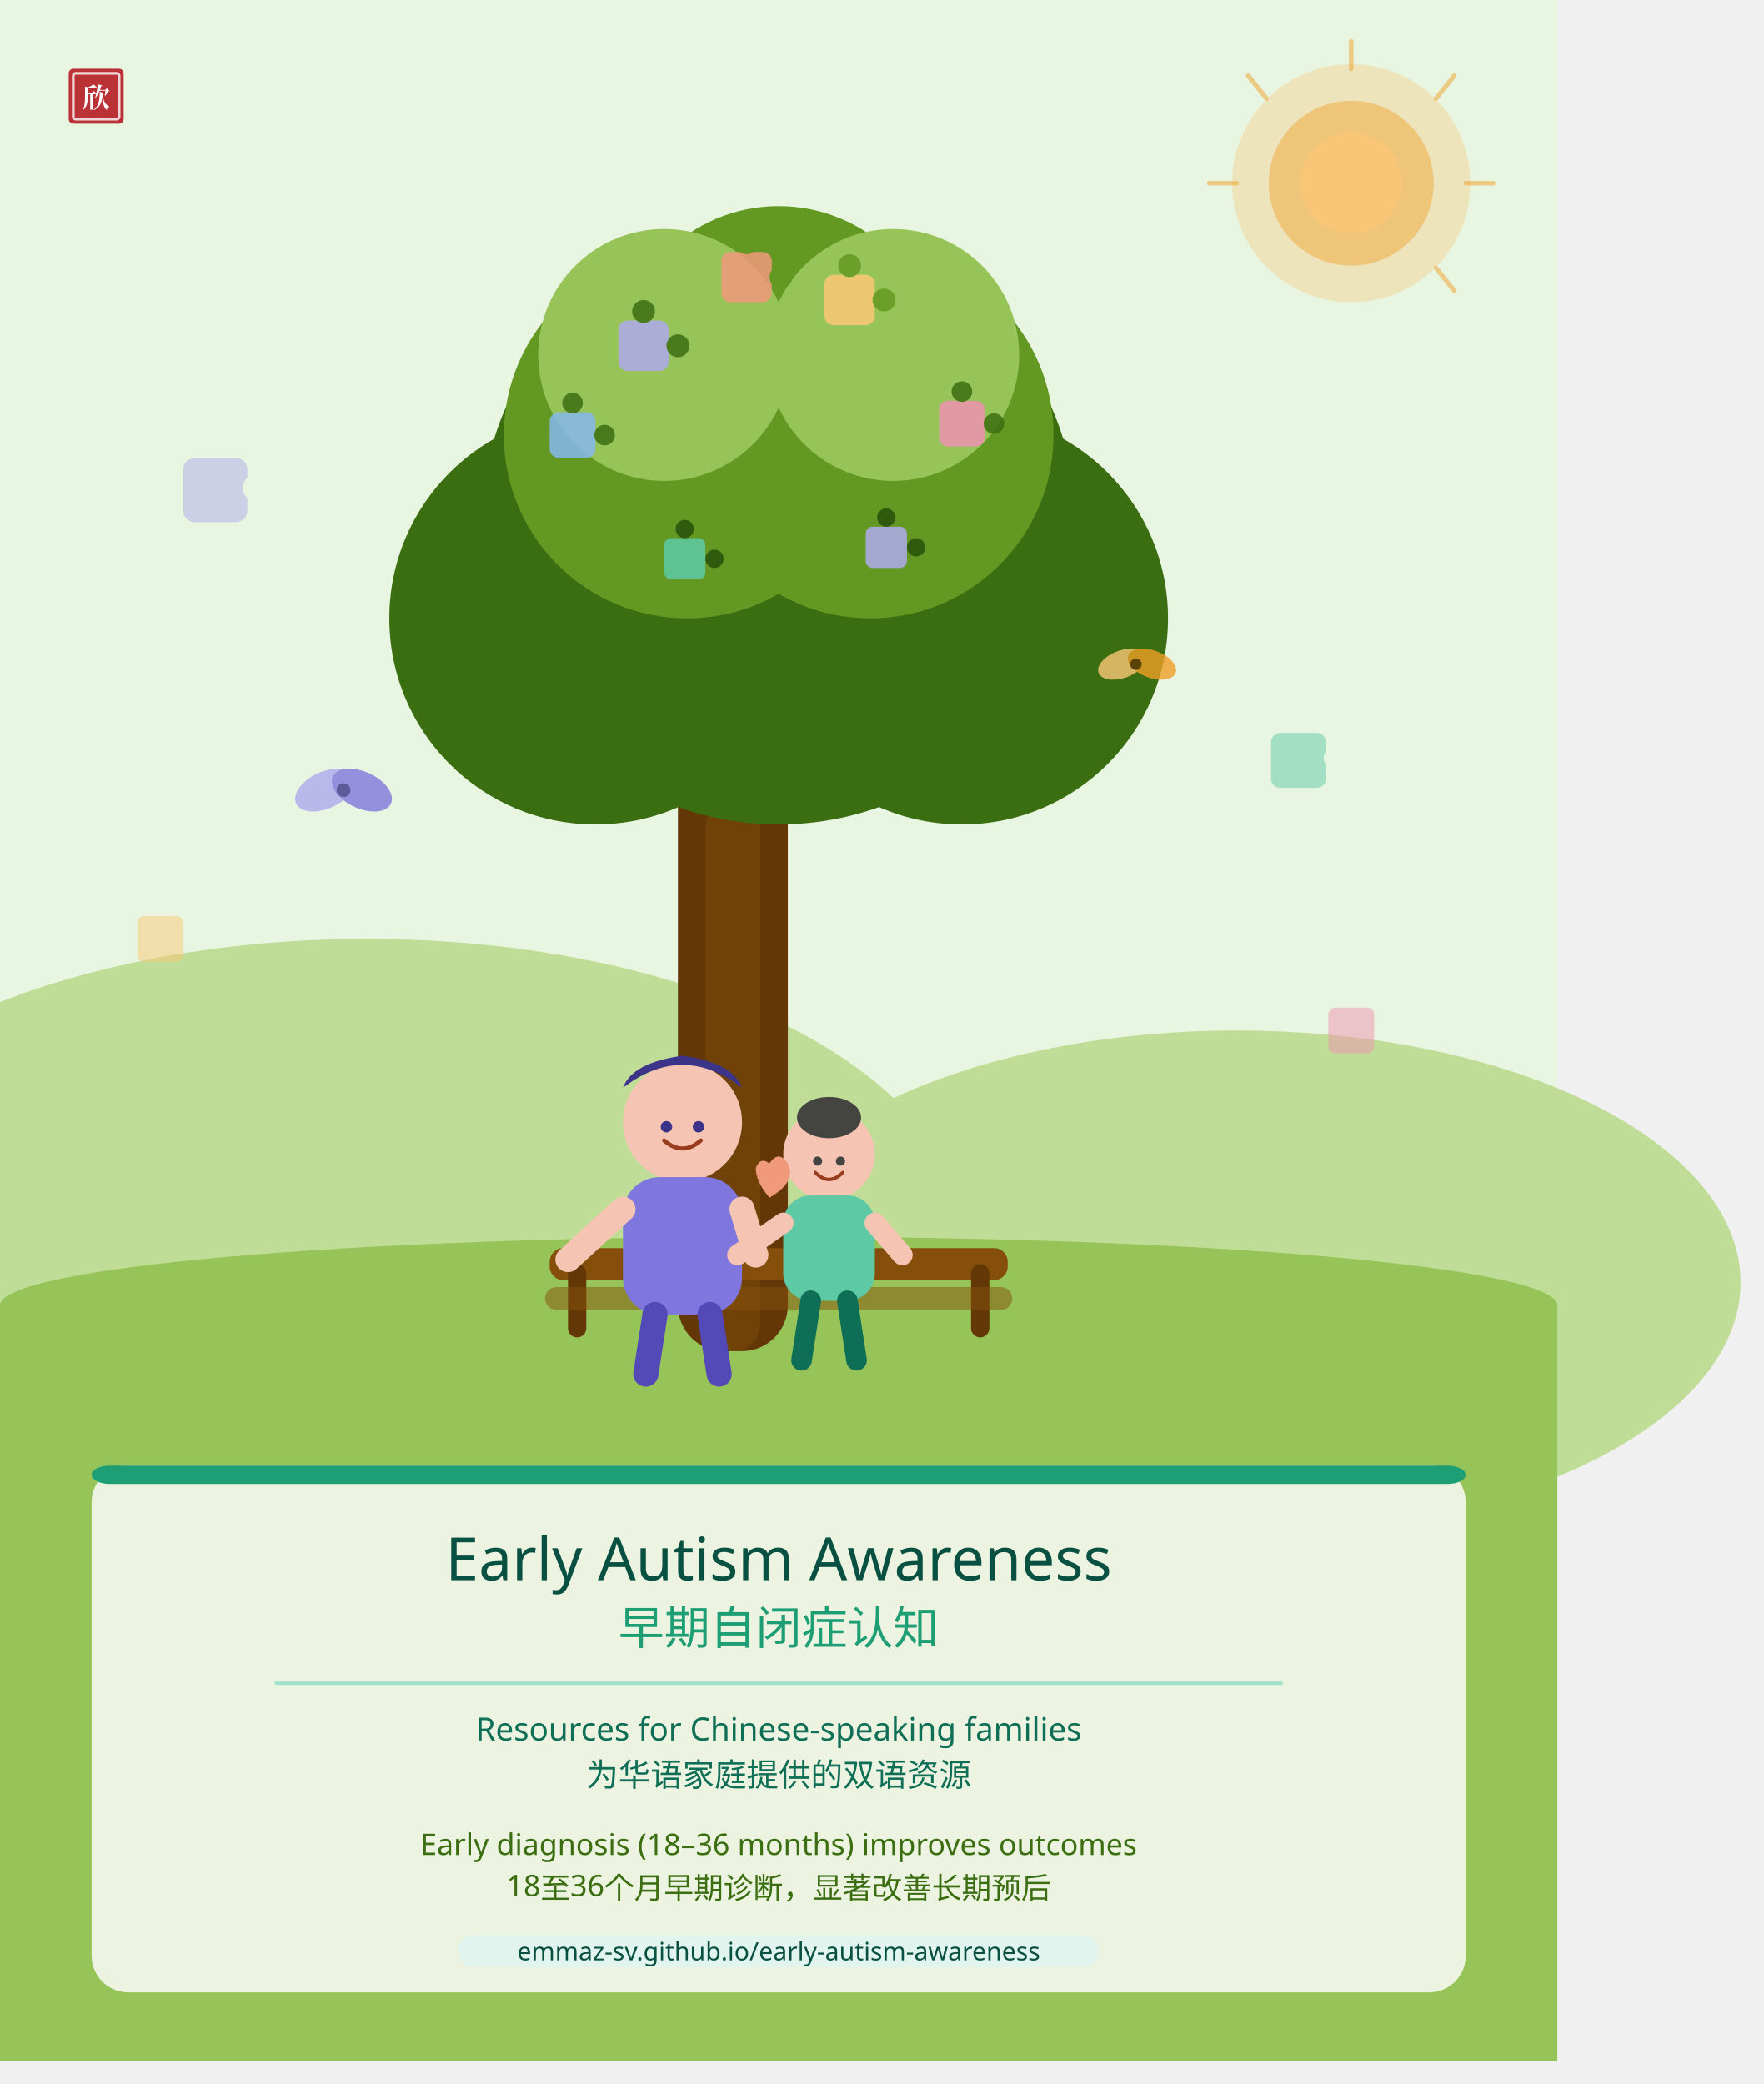
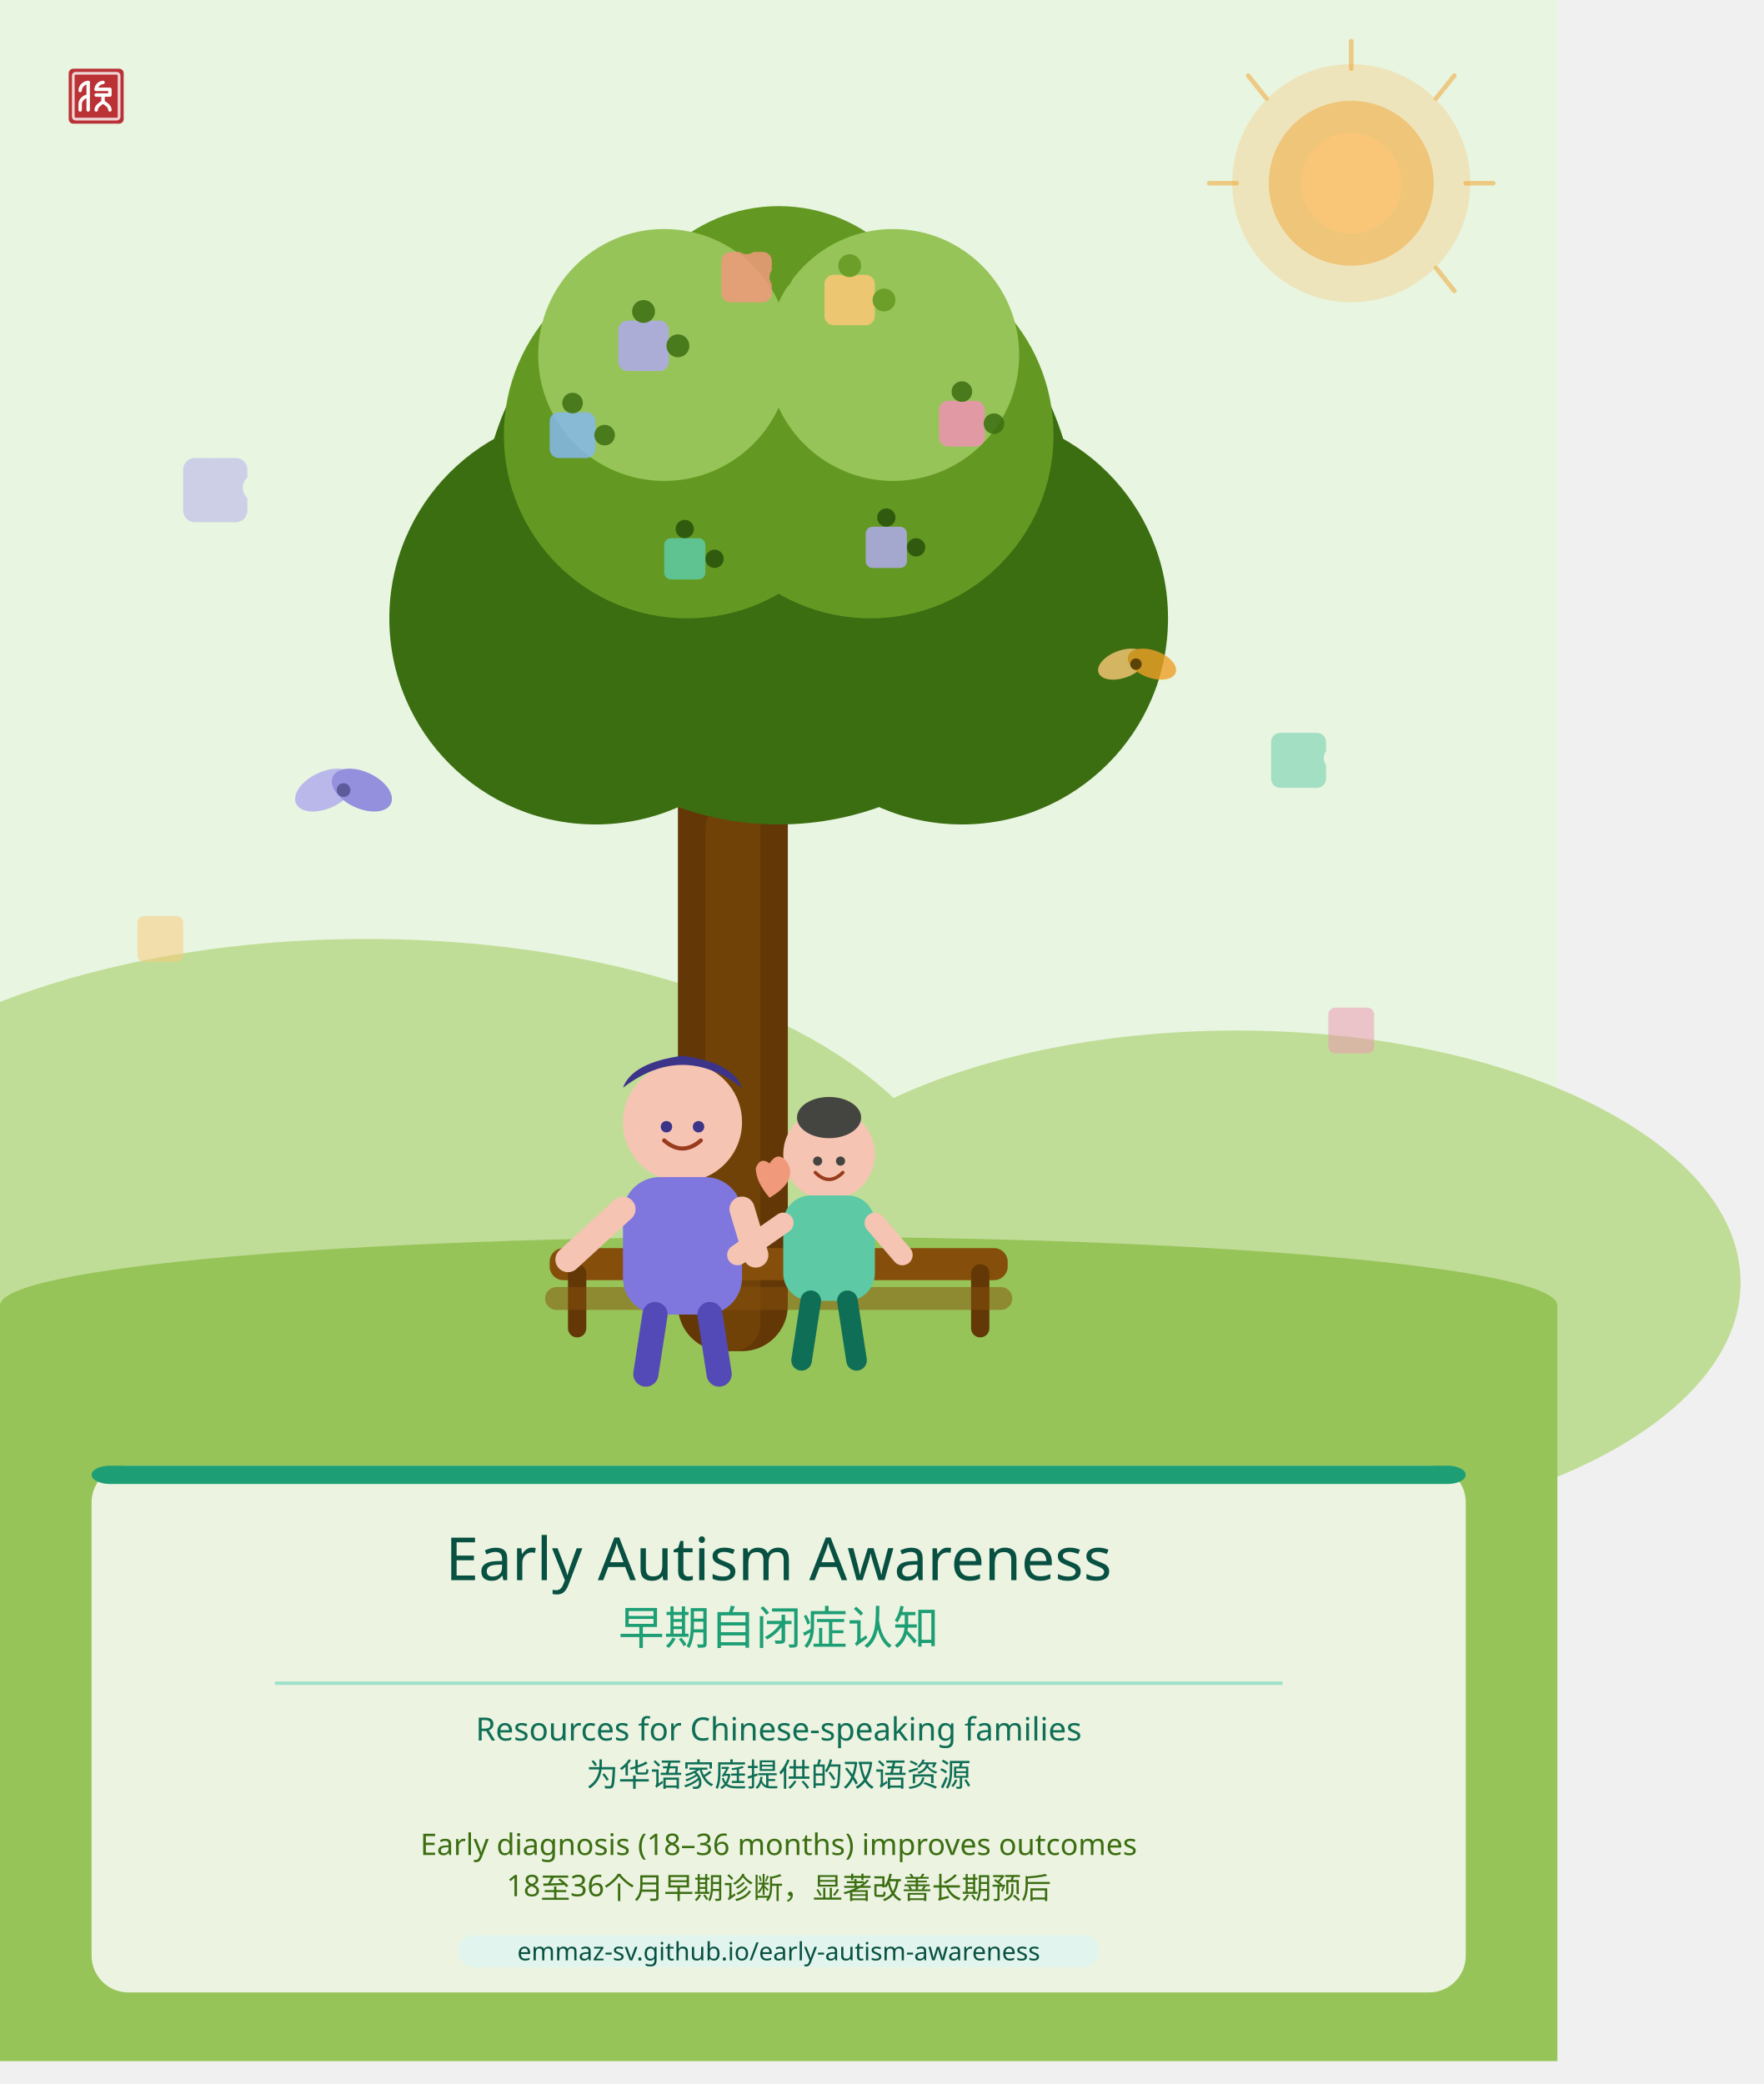
<svg xmlns="http://www.w3.org/2000/svg" width="100%" viewBox="0 0 770 910" role="img" style="">
  <rect width="680" height="900" fill="#E8F5E0" id="sky" style="fill:rgb(232, 245, 224);stroke:none;color:rgb(0, 0, 0);stroke-width:1px;stroke-linecap:butt;stroke-linejoin:miter;opacity:1;font-family:&quot;Anthropic Sans&quot;, -apple-system, &quot;system-ui&quot;, &quot;Segoe UI&quot;, sans-serif;font-size:16px;font-weight:400;text-anchor:start;dominant-baseline:auto" />
  <circle cx="590" cy="80" r="52" fill="#FAC775" opacity="0.35" style="fill:rgb(250, 199, 117);stroke:none;color:rgb(0, 0, 0);stroke-width:1px;stroke-linecap:butt;stroke-linejoin:miter;opacity:0.35;font-family:&quot;Anthropic Sans&quot;, -apple-system, &quot;system-ui&quot;, &quot;Segoe UI&quot;, sans-serif;font-size:16px;font-weight:400;text-anchor:start;dominant-baseline:auto" />
  <circle cx="590" cy="80" r="36" fill="#EF9F27" opacity="0.45" style="fill:rgb(239, 159, 39);stroke:none;color:rgb(0, 0, 0);stroke-width:1px;stroke-linecap:butt;stroke-linejoin:miter;opacity:0.45;font-family:&quot;Anthropic Sans&quot;, -apple-system, &quot;system-ui&quot;, &quot;Segoe UI&quot;, sans-serif;font-size:16px;font-weight:400;text-anchor:start;dominant-baseline:auto" />
  <circle cx="590" cy="80" r="22" fill="#FAC775" opacity="0.9" style="fill:rgb(250, 199, 117);stroke:none;color:rgb(0, 0, 0);stroke-width:1px;stroke-linecap:butt;stroke-linejoin:miter;opacity:0.9;font-family:&quot;Anthropic Sans&quot;, -apple-system, &quot;system-ui&quot;, &quot;Segoe UI&quot;, sans-serif;font-size:16px;font-weight:400;text-anchor:start;dominant-baseline:auto" />
  <g stroke="#EF9F27" stroke-width="2" opacity="0.5" stroke-linecap="round" style="fill:rgb(0, 0, 0);stroke:rgb(239, 159, 39);color:rgb(0, 0, 0);stroke-width:2px;stroke-linecap:round;stroke-linejoin:miter;opacity:0.5;font-family:&quot;Anthropic Sans&quot;, -apple-system, &quot;system-ui&quot;, &quot;Segoe UI&quot;, sans-serif;font-size:16px;font-weight:400;text-anchor:start;dominant-baseline:auto">
    <line x1="590" y1="30" x2="590" y2="18" style="fill:rgb(0, 0, 0);stroke:rgb(239, 159, 39);color:rgb(0, 0, 0);stroke-width:2px;stroke-linecap:round;stroke-linejoin:miter;opacity:1;font-family:&quot;Anthropic Sans&quot;, -apple-system, &quot;system-ui&quot;, &quot;Segoe UI&quot;, sans-serif;font-size:16px;font-weight:400;text-anchor:start;dominant-baseline:auto" />
    <line x1="627" y1="43" x2="635" y2="33" style="fill:rgb(0, 0, 0);stroke:rgb(239, 159, 39);color:rgb(0, 0, 0);stroke-width:2px;stroke-linecap:round;stroke-linejoin:miter;opacity:1;font-family:&quot;Anthropic Sans&quot;, -apple-system, &quot;system-ui&quot;, &quot;Segoe UI&quot;, sans-serif;font-size:16px;font-weight:400;text-anchor:start;dominant-baseline:auto" />
    <line x1="640" y1="80" x2="652" y2="80" style="fill:rgb(0, 0, 0);stroke:rgb(239, 159, 39);color:rgb(0, 0, 0);stroke-width:2px;stroke-linecap:round;stroke-linejoin:miter;opacity:1;font-family:&quot;Anthropic Sans&quot;, -apple-system, &quot;system-ui&quot;, &quot;Segoe UI&quot;, sans-serif;font-size:16px;font-weight:400;text-anchor:start;dominant-baseline:auto" />
    <line x1="627" y1="117" x2="635" y2="127" style="fill:rgb(0, 0, 0);stroke:rgb(239, 159, 39);color:rgb(0, 0, 0);stroke-width:2px;stroke-linecap:round;stroke-linejoin:miter;opacity:1;font-family:&quot;Anthropic Sans&quot;, -apple-system, &quot;system-ui&quot;, &quot;Segoe UI&quot;, sans-serif;font-size:16px;font-weight:400;text-anchor:start;dominant-baseline:auto" />
    <line x1="553" y1="43" x2="545" y2="33" style="fill:rgb(0, 0, 0);stroke:rgb(239, 159, 39);color:rgb(0, 0, 0);stroke-width:2px;stroke-linecap:round;stroke-linejoin:miter;opacity:1;font-family:&quot;Anthropic Sans&quot;, -apple-system, &quot;system-ui&quot;, &quot;Segoe UI&quot;, sans-serif;font-size:16px;font-weight:400;text-anchor:start;dominant-baseline:auto" />
    <line x1="540" y1="80" x2="528" y2="80" style="fill:rgb(0, 0, 0);stroke:rgb(239, 159, 39);color:rgb(0, 0, 0);stroke-width:2px;stroke-linecap:round;stroke-linejoin:miter;opacity:1;font-family:&quot;Anthropic Sans&quot;, -apple-system, &quot;system-ui&quot;, &quot;Segoe UI&quot;, sans-serif;font-size:16px;font-weight:400;text-anchor:start;dominant-baseline:auto" />
  </g>
  <ellipse cx="160" cy="540" rx="260" ry="130" fill="#C0DD97" id="midground" style="fill:rgb(192, 221, 151);stroke:none;color:rgb(0, 0, 0);stroke-width:1px;stroke-linecap:butt;stroke-linejoin:miter;opacity:1;font-family:&quot;Anthropic Sans&quot;, -apple-system, &quot;system-ui&quot;, &quot;Segoe UI&quot;, sans-serif;font-size:16px;font-weight:400;text-anchor:start;dominant-baseline:auto" />
  <ellipse cx="540" cy="560" rx="220" ry="110" fill="#C0DD97" style="fill:rgb(192, 221, 151);stroke:none;color:rgb(0, 0, 0);stroke-width:1px;stroke-linecap:butt;stroke-linejoin:miter;opacity:1;font-family:&quot;Anthropic Sans&quot;, -apple-system, &quot;system-ui&quot;, &quot;Segoe UI&quot;, sans-serif;font-size:16px;font-weight:400;text-anchor:start;dominant-baseline:auto" />
  <rect x="0" y="570" width="680" height="330" rx="0" fill="#97C459" id="ground" style="fill:rgb(151, 196, 89);stroke:none;color:rgb(0, 0, 0);stroke-width:1px;stroke-linecap:butt;stroke-linejoin:miter;opacity:1;font-family:&quot;Anthropic Sans&quot;, -apple-system, &quot;system-ui&quot;, &quot;Segoe UI&quot;, sans-serif;font-size:16px;font-weight:400;text-anchor:start;dominant-baseline:auto" />
  <ellipse cx="340" cy="570" rx="340" ry="30" fill="#97C459" style="fill:rgb(151, 196, 89);stroke:none;color:rgb(0, 0, 0);stroke-width:1px;stroke-linecap:butt;stroke-linejoin:miter;opacity:1;font-family:&quot;Anthropic Sans&quot;, -apple-system, &quot;system-ui&quot;, &quot;Segoe UI&quot;, sans-serif;font-size:16px;font-weight:400;text-anchor:start;dominant-baseline:auto" />
  <rect x="296" y="310" width="48" height="280" rx="20" fill="#633806" style="fill:rgb(99, 56, 6);stroke:none;color:rgb(0, 0, 0);stroke-width:1px;stroke-linecap:butt;stroke-linejoin:miter;opacity:1;font-family:&quot;Anthropic Sans&quot;, -apple-system, &quot;system-ui&quot;, &quot;Segoe UI&quot;, sans-serif;font-size:16px;font-weight:400;text-anchor:start;dominant-baseline:auto" />
  <rect x="308" y="350" width="24" height="240" rx="12" fill="#854F0B" opacity="0.4" style="fill:rgb(133, 79, 11);stroke:none;color:rgb(0, 0, 0);stroke-width:1px;stroke-linecap:butt;stroke-linejoin:miter;opacity:0.4;font-family:&quot;Anthropic Sans&quot;, -apple-system, &quot;system-ui&quot;, &quot;Segoe UI&quot;, sans-serif;font-size:16px;font-weight:400;text-anchor:start;dominant-baseline:auto" />
  <circle cx="340" cy="230" r="130" fill="#3B6D11" style="fill:rgb(59, 109, 17);stroke:none;color:rgb(0, 0, 0);stroke-width:1px;stroke-linecap:butt;stroke-linejoin:miter;opacity:1;font-family:&quot;Anthropic Sans&quot;, -apple-system, &quot;system-ui&quot;, &quot;Segoe UI&quot;, sans-serif;font-size:16px;font-weight:400;text-anchor:start;dominant-baseline:auto" />
  <circle cx="260" cy="270" r="90" fill="#3B6D11" style="fill:rgb(59, 109, 17);stroke:none;color:rgb(0, 0, 0);stroke-width:1px;stroke-linecap:butt;stroke-linejoin:miter;opacity:1;font-family:&quot;Anthropic Sans&quot;, -apple-system, &quot;system-ui&quot;, &quot;Segoe UI&quot;, sans-serif;font-size:16px;font-weight:400;text-anchor:start;dominant-baseline:auto" />
  <circle cx="420" cy="270" r="90" fill="#3B6D11" style="fill:rgb(59, 109, 17);stroke:none;color:rgb(0, 0, 0);stroke-width:1px;stroke-linecap:butt;stroke-linejoin:miter;opacity:1;font-family:&quot;Anthropic Sans&quot;, -apple-system, &quot;system-ui&quot;, &quot;Segoe UI&quot;, sans-serif;font-size:16px;font-weight:400;text-anchor:start;dominant-baseline:auto" />
  <circle cx="300" cy="190" r="80" fill="#639922" style="fill:rgb(99, 153, 34);stroke:none;color:rgb(0, 0, 0);stroke-width:1px;stroke-linecap:butt;stroke-linejoin:miter;opacity:1;font-family:&quot;Anthropic Sans&quot;, -apple-system, &quot;system-ui&quot;, &quot;Segoe UI&quot;, sans-serif;font-size:16px;font-weight:400;text-anchor:start;dominant-baseline:auto" />
  <circle cx="380" cy="190" r="80" fill="#639922" style="fill:rgb(99, 153, 34);stroke:none;color:rgb(0, 0, 0);stroke-width:1px;stroke-linecap:butt;stroke-linejoin:miter;opacity:1;font-family:&quot;Anthropic Sans&quot;, -apple-system, &quot;system-ui&quot;, &quot;Segoe UI&quot;, sans-serif;font-size:16px;font-weight:400;text-anchor:start;dominant-baseline:auto" />
  <circle cx="340" cy="160" r="70" fill="#639922" style="fill:rgb(99, 153, 34);stroke:none;color:rgb(0, 0, 0);stroke-width:1px;stroke-linecap:butt;stroke-linejoin:miter;opacity:1;font-family:&quot;Anthropic Sans&quot;, -apple-system, &quot;system-ui&quot;, &quot;Segoe UI&quot;, sans-serif;font-size:16px;font-weight:400;text-anchor:start;dominant-baseline:auto" />
  <circle cx="290" cy="155" r="55" fill="#97C459" style="fill:rgb(151, 196, 89);stroke:none;color:rgb(0, 0, 0);stroke-width:1px;stroke-linecap:butt;stroke-linejoin:miter;opacity:1;font-family:&quot;Anthropic Sans&quot;, -apple-system, &quot;system-ui&quot;, &quot;Segoe UI&quot;, sans-serif;font-size:16px;font-weight:400;text-anchor:start;dominant-baseline:auto" />
  <circle cx="390" cy="155" r="55" fill="#97C459" style="fill:rgb(151, 196, 89);stroke:none;color:rgb(0, 0, 0);stroke-width:1px;stroke-linecap:butt;stroke-linejoin:miter;opacity:1;font-family:&quot;Anthropic Sans&quot;, -apple-system, &quot;system-ui&quot;, &quot;Segoe UI&quot;, sans-serif;font-size:16px;font-weight:400;text-anchor:start;dominant-baseline:auto" />
  <g opacity="0.85" style="fill:rgb(0, 0, 0);stroke:none;color:rgb(0, 0, 0);stroke-width:1px;stroke-linecap:butt;stroke-linejoin:miter;opacity:0.85;font-family:&quot;Anthropic Sans&quot;, -apple-system, &quot;system-ui&quot;, &quot;Segoe UI&quot;, sans-serif;font-size:16px;font-weight:400;text-anchor:start;dominant-baseline:auto">
    <rect x="270" y="140" width="22" height="22" rx="4" fill="#AFA9EC" style="fill:rgb(175, 169, 236);stroke:none;color:rgb(0, 0, 0);stroke-width:1px;stroke-linecap:butt;stroke-linejoin:miter;opacity:1;font-family:&quot;Anthropic Sans&quot;, -apple-system, &quot;system-ui&quot;, &quot;Segoe UI&quot;, sans-serif;font-size:16px;font-weight:400;text-anchor:start;dominant-baseline:auto" />
    <circle cx="281" cy="136" r="5" fill="#3B6D11" style="fill:rgb(59, 109, 17);stroke:none;color:rgb(0, 0, 0);stroke-width:1px;stroke-linecap:butt;stroke-linejoin:miter;opacity:1;font-family:&quot;Anthropic Sans&quot;, -apple-system, &quot;system-ui&quot;, &quot;Segoe UI&quot;, sans-serif;font-size:16px;font-weight:400;text-anchor:start;dominant-baseline:auto" />
    <circle cx="296" cy="151" r="5" fill="#3B6D11" style="fill:rgb(59, 109, 17);stroke:none;color:rgb(0, 0, 0);stroke-width:1px;stroke-linecap:butt;stroke-linejoin:miter;opacity:1;font-family:&quot;Anthropic Sans&quot;, -apple-system, &quot;system-ui&quot;, &quot;Segoe UI&quot;, sans-serif;font-size:16px;font-weight:400;text-anchor:start;dominant-baseline:auto" />
    <rect x="360" y="120" width="22" height="22" rx="4" fill="#FAC775" style="fill:rgb(250, 199, 117);stroke:none;color:rgb(0, 0, 0);stroke-width:1px;stroke-linecap:butt;stroke-linejoin:miter;opacity:1;font-family:&quot;Anthropic Sans&quot;, -apple-system, &quot;system-ui&quot;, &quot;Segoe UI&quot;, sans-serif;font-size:16px;font-weight:400;text-anchor:start;dominant-baseline:auto" />
    <circle cx="371" cy="116" r="5" fill="#639922" style="fill:rgb(99, 153, 34);stroke:none;color:rgb(0, 0, 0);stroke-width:1px;stroke-linecap:butt;stroke-linejoin:miter;opacity:1;font-family:&quot;Anthropic Sans&quot;, -apple-system, &quot;system-ui&quot;, &quot;Segoe UI&quot;, sans-serif;font-size:16px;font-weight:400;text-anchor:start;dominant-baseline:auto" />
    <circle cx="386" cy="131" r="5" fill="#639922" style="fill:rgb(99, 153, 34);stroke:none;color:rgb(0, 0, 0);stroke-width:1px;stroke-linecap:butt;stroke-linejoin:miter;opacity:1;font-family:&quot;Anthropic Sans&quot;, -apple-system, &quot;system-ui&quot;, &quot;Segoe UI&quot;, sans-serif;font-size:16px;font-weight:400;text-anchor:start;dominant-baseline:auto" />
    <rect x="315" y="110" width="22" height="22" rx="4" fill="#F0997B" style="fill:rgb(240, 153, 123);stroke:none;color:rgb(0, 0, 0);stroke-width:1px;stroke-linecap:butt;stroke-linejoin:miter;opacity:1;font-family:&quot;Anthropic Sans&quot;, -apple-system, &quot;system-ui&quot;, &quot;Segoe UI&quot;, sans-serif;font-size:16px;font-weight:400;text-anchor:start;dominant-baseline:auto" />
    <circle cx="326" cy="106" r="5" fill="#639922" style="fill:rgb(99, 153, 34);stroke:none;color:rgb(0, 0, 0);stroke-width:1px;stroke-linecap:butt;stroke-linejoin:miter;opacity:1;font-family:&quot;Anthropic Sans&quot;, -apple-system, &quot;system-ui&quot;, &quot;Segoe UI&quot;, sans-serif;font-size:16px;font-weight:400;text-anchor:start;dominant-baseline:auto" />
    <circle cx="341" cy="121" r="5" fill="#639922" style="fill:rgb(99, 153, 34);stroke:none;color:rgb(0, 0, 0);stroke-width:1px;stroke-linecap:butt;stroke-linejoin:miter;opacity:1;font-family:&quot;Anthropic Sans&quot;, -apple-system, &quot;system-ui&quot;, &quot;Segoe UI&quot;, sans-serif;font-size:16px;font-weight:400;text-anchor:start;dominant-baseline:auto" />
    <rect x="240" y="180" width="20" height="20" rx="4" fill="#85B7EB" style="fill:rgb(133, 183, 235);stroke:none;color:rgb(0, 0, 0);stroke-width:1px;stroke-linecap:butt;stroke-linejoin:miter;opacity:1;font-family:&quot;Anthropic Sans&quot;, -apple-system, &quot;system-ui&quot;, &quot;Segoe UI&quot;, sans-serif;font-size:16px;font-weight:400;text-anchor:start;dominant-baseline:auto" />
    <circle cx="250" cy="176" r="4.5" fill="#3B6D11" style="fill:rgb(59, 109, 17);stroke:none;color:rgb(0, 0, 0);stroke-width:1px;stroke-linecap:butt;stroke-linejoin:miter;opacity:1;font-family:&quot;Anthropic Sans&quot;, -apple-system, &quot;system-ui&quot;, &quot;Segoe UI&quot;, sans-serif;font-size:16px;font-weight:400;text-anchor:start;dominant-baseline:auto" />
    <circle cx="264" cy="190" r="4.5" fill="#3B6D11" style="fill:rgb(59, 109, 17);stroke:none;color:rgb(0, 0, 0);stroke-width:1px;stroke-linecap:butt;stroke-linejoin:miter;opacity:1;font-family:&quot;Anthropic Sans&quot;, -apple-system, &quot;system-ui&quot;, &quot;Segoe UI&quot;, sans-serif;font-size:16px;font-weight:400;text-anchor:start;dominant-baseline:auto" />
    <rect x="410" y="175" width="20" height="20" rx="4" fill="#ED93B1" style="fill:rgb(237, 147, 177);stroke:none;color:rgb(0, 0, 0);stroke-width:1px;stroke-linecap:butt;stroke-linejoin:miter;opacity:1;font-family:&quot;Anthropic Sans&quot;, -apple-system, &quot;system-ui&quot;, &quot;Segoe UI&quot;, sans-serif;font-size:16px;font-weight:400;text-anchor:start;dominant-baseline:auto" />
    <circle cx="420" cy="171" r="4.5" fill="#3B6D11" style="fill:rgb(59, 109, 17);stroke:none;color:rgb(0, 0, 0);stroke-width:1px;stroke-linecap:butt;stroke-linejoin:miter;opacity:1;font-family:&quot;Anthropic Sans&quot;, -apple-system, &quot;system-ui&quot;, &quot;Segoe UI&quot;, sans-serif;font-size:16px;font-weight:400;text-anchor:start;dominant-baseline:auto" />
    <circle cx="434" cy="185" r="4.5" fill="#3B6D11" style="fill:rgb(59, 109, 17);stroke:none;color:rgb(0, 0, 0);stroke-width:1px;stroke-linecap:butt;stroke-linejoin:miter;opacity:1;font-family:&quot;Anthropic Sans&quot;, -apple-system, &quot;system-ui&quot;, &quot;Segoe UI&quot;, sans-serif;font-size:16px;font-weight:400;text-anchor:start;dominant-baseline:auto" />
    <rect x="290" y="235" width="18" height="18" rx="3" fill="#5DCAA5" style="fill:rgb(93, 202, 165);stroke:none;color:rgb(0, 0, 0);stroke-width:1px;stroke-linecap:butt;stroke-linejoin:miter;opacity:1;font-family:&quot;Anthropic Sans&quot;, -apple-system, &quot;system-ui&quot;, &quot;Segoe UI&quot;, sans-serif;font-size:16px;font-weight:400;text-anchor:start;dominant-baseline:auto" />
    <circle cx="299" cy="231" r="4" fill="#27500A" style="fill:rgb(39, 80, 10);stroke:none;color:rgb(0, 0, 0);stroke-width:1px;stroke-linecap:butt;stroke-linejoin:miter;opacity:1;font-family:&quot;Anthropic Sans&quot;, -apple-system, &quot;system-ui&quot;, &quot;Segoe UI&quot;, sans-serif;font-size:16px;font-weight:400;text-anchor:start;dominant-baseline:auto" />
    <circle cx="312" cy="244" r="4" fill="#27500A" style="fill:rgb(39, 80, 10);stroke:none;color:rgb(0, 0, 0);stroke-width:1px;stroke-linecap:butt;stroke-linejoin:miter;opacity:1;font-family:&quot;Anthropic Sans&quot;, -apple-system, &quot;system-ui&quot;, &quot;Segoe UI&quot;, sans-serif;font-size:16px;font-weight:400;text-anchor:start;dominant-baseline:auto" />
    <rect x="378" y="230" width="18" height="18" rx="3" fill="#AFA9EC" style="fill:rgb(175, 169, 236);stroke:none;color:rgb(0, 0, 0);stroke-width:1px;stroke-linecap:butt;stroke-linejoin:miter;opacity:1;font-family:&quot;Anthropic Sans&quot;, -apple-system, &quot;system-ui&quot;, &quot;Segoe UI&quot;, sans-serif;font-size:16px;font-weight:400;text-anchor:start;dominant-baseline:auto" />
    <circle cx="387" cy="226" r="4" fill="#27500A" style="fill:rgb(39, 80, 10);stroke:none;color:rgb(0, 0, 0);stroke-width:1px;stroke-linecap:butt;stroke-linejoin:miter;opacity:1;font-family:&quot;Anthropic Sans&quot;, -apple-system, &quot;system-ui&quot;, &quot;Segoe UI&quot;, sans-serif;font-size:16px;font-weight:400;text-anchor:start;dominant-baseline:auto" />
    <circle cx="400" cy="239" r="4" fill="#27500A" style="fill:rgb(39, 80, 10);stroke:none;color:rgb(0, 0, 0);stroke-width:1px;stroke-linecap:butt;stroke-linejoin:miter;opacity:1;font-family:&quot;Anthropic Sans&quot;, -apple-system, &quot;system-ui&quot;, &quot;Segoe UI&quot;, sans-serif;font-size:16px;font-weight:400;text-anchor:start;dominant-baseline:auto" />
  </g>
  <rect x="240" y="545" width="200" height="14" rx="6" fill="#854F0B" style="fill:rgb(133, 79, 11);stroke:none;color:rgb(0, 0, 0);stroke-width:1px;stroke-linecap:butt;stroke-linejoin:miter;opacity:1;font-family:&quot;Anthropic Sans&quot;, -apple-system, &quot;system-ui&quot;, &quot;Segoe UI&quot;, sans-serif;font-size:16px;font-weight:400;text-anchor:start;dominant-baseline:auto" />
  <rect x="248" y="552" width="8" height="32" rx="4" fill="#633806" style="fill:rgb(99, 56, 6);stroke:none;color:rgb(0, 0, 0);stroke-width:1px;stroke-linecap:butt;stroke-linejoin:miter;opacity:1;font-family:&quot;Anthropic Sans&quot;, -apple-system, &quot;system-ui&quot;, &quot;Segoe UI&quot;, sans-serif;font-size:16px;font-weight:400;text-anchor:start;dominant-baseline:auto" />
  <rect x="424" y="552" width="8" height="32" rx="4" fill="#633806" style="fill:rgb(99, 56, 6);stroke:none;color:rgb(0, 0, 0);stroke-width:1px;stroke-linecap:butt;stroke-linejoin:miter;opacity:1;font-family:&quot;Anthropic Sans&quot;, -apple-system, &quot;system-ui&quot;, &quot;Segoe UI&quot;, sans-serif;font-size:16px;font-weight:400;text-anchor:start;dominant-baseline:auto" />
  <rect x="238" y="562" width="204" height="10" rx="5" fill="#854F0B" opacity="0.5" style="fill:rgb(133, 79, 11);stroke:none;color:rgb(0, 0, 0);stroke-width:1px;stroke-linecap:butt;stroke-linejoin:miter;opacity:0.5;font-family:&quot;Anthropic Sans&quot;, -apple-system, &quot;system-ui&quot;, &quot;Segoe UI&quot;, sans-serif;font-size:16px;font-weight:400;text-anchor:start;dominant-baseline:auto" />
  <g style="fill:rgb(0, 0, 0);stroke:none;color:rgb(0, 0, 0);stroke-width:1px;stroke-linecap:butt;stroke-linejoin:miter;opacity:1;font-family:&quot;Anthropic Sans&quot;, -apple-system, &quot;system-ui&quot;, &quot;Segoe UI&quot;, sans-serif;font-size:16px;font-weight:400;text-anchor:start;dominant-baseline:auto">
    <circle cx="298" cy="490" r="26" fill="#F5C4B3" style="fill:rgb(245, 196, 179);stroke:none;color:rgb(0, 0, 0);stroke-width:1px;stroke-linecap:butt;stroke-linejoin:miter;opacity:1;font-family:&quot;Anthropic Sans&quot;, -apple-system, &quot;system-ui&quot;, &quot;Segoe UI&quot;, sans-serif;font-size:16px;font-weight:400;text-anchor:start;dominant-baseline:auto" />
    <path d="M 272 475 Q 298 455 324 475 Q 320 464 298 461 Q 276 464 272 475 Z" fill="#3C3489" style="fill:rgb(60, 52, 137);stroke:none;color:rgb(0, 0, 0);stroke-width:1px;stroke-linecap:butt;stroke-linejoin:miter;opacity:1;font-family:&quot;Anthropic Sans&quot;, -apple-system, &quot;system-ui&quot;, &quot;Segoe UI&quot;, sans-serif;font-size:16px;font-weight:400;text-anchor:start;dominant-baseline:auto" />
    <rect x="272" y="514" width="52" height="60" rx="16" fill="#7F77DD" style="fill:rgb(127, 119, 221);stroke:none;color:rgb(0, 0, 0);stroke-width:1px;stroke-linecap:butt;stroke-linejoin:miter;opacity:1;font-family:&quot;Anthropic Sans&quot;, -apple-system, &quot;system-ui&quot;, &quot;Segoe UI&quot;, sans-serif;font-size:16px;font-weight:400;text-anchor:start;dominant-baseline:auto" />
    <line x1="272" y1="528" x2="248" y2="550" stroke="#F5C4B3" stroke-width="11" stroke-linecap="round" style="fill:rgb(0, 0, 0);stroke:rgb(245, 196, 179);color:rgb(0, 0, 0);stroke-width:11px;stroke-linecap:round;stroke-linejoin:miter;opacity:1;font-family:&quot;Anthropic Sans&quot;, -apple-system, &quot;system-ui&quot;, &quot;Segoe UI&quot;, sans-serif;font-size:16px;font-weight:400;text-anchor:start;dominant-baseline:auto" />
    <line x1="324" y1="528" x2="330" y2="548" stroke="#F5C4B3" stroke-width="11" stroke-linecap="round" style="fill:rgb(0, 0, 0);stroke:rgb(245, 196, 179);color:rgb(0, 0, 0);stroke-width:11px;stroke-linecap:round;stroke-linejoin:miter;opacity:1;font-family:&quot;Anthropic Sans&quot;, -apple-system, &quot;system-ui&quot;, &quot;Segoe UI&quot;, sans-serif;font-size:16px;font-weight:400;text-anchor:start;dominant-baseline:auto" />
    <line x1="286" y1="574" x2="282" y2="600" stroke="#534AB7" stroke-width="11" stroke-linecap="round" style="fill:rgb(0, 0, 0);stroke:rgb(83, 74, 183);color:rgb(0, 0, 0);stroke-width:11px;stroke-linecap:round;stroke-linejoin:miter;opacity:1;font-family:&quot;Anthropic Sans&quot;, -apple-system, &quot;system-ui&quot;, &quot;Segoe UI&quot;, sans-serif;font-size:16px;font-weight:400;text-anchor:start;dominant-baseline:auto" />
    <line x1="310" y1="574" x2="314" y2="600" stroke="#534AB7" stroke-width="11" stroke-linecap="round" style="fill:rgb(0, 0, 0);stroke:rgb(83, 74, 183);color:rgb(0, 0, 0);stroke-width:11px;stroke-linecap:round;stroke-linejoin:miter;opacity:1;font-family:&quot;Anthropic Sans&quot;, -apple-system, &quot;system-ui&quot;, &quot;Segoe UI&quot;, sans-serif;font-size:16px;font-weight:400;text-anchor:start;dominant-baseline:auto" />
    <path d="M 290 498 Q 298 505 306 498" fill="none" stroke="#993C1D" stroke-width="1.8" stroke-linecap="round" style="fill:none;stroke:rgb(153, 60, 29);color:rgb(0, 0, 0);stroke-width:1.8px;stroke-linecap:round;stroke-linejoin:miter;opacity:1;font-family:&quot;Anthropic Sans&quot;, -apple-system, &quot;system-ui&quot;, &quot;Segoe UI&quot;, sans-serif;font-size:16px;font-weight:400;text-anchor:start;dominant-baseline:auto" />
    <circle cx="291" cy="492" r="2.5" fill="#3C3489" style="fill:rgb(60, 52, 137);stroke:none;color:rgb(0, 0, 0);stroke-width:1px;stroke-linecap:butt;stroke-linejoin:miter;opacity:1;font-family:&quot;Anthropic Sans&quot;, -apple-system, &quot;system-ui&quot;, &quot;Segoe UI&quot;, sans-serif;font-size:16px;font-weight:400;text-anchor:start;dominant-baseline:auto" />
    <circle cx="305" cy="492" r="2.5" fill="#3C3489" style="fill:rgb(60, 52, 137);stroke:none;color:rgb(0, 0, 0);stroke-width:1px;stroke-linecap:butt;stroke-linejoin:miter;opacity:1;font-family:&quot;Anthropic Sans&quot;, -apple-system, &quot;system-ui&quot;, &quot;Segoe UI&quot;, sans-serif;font-size:16px;font-weight:400;text-anchor:start;dominant-baseline:auto" />
  </g>
  <g style="fill:rgb(0, 0, 0);stroke:none;color:rgb(0, 0, 0);stroke-width:1px;stroke-linecap:butt;stroke-linejoin:miter;opacity:1;font-family:&quot;Anthropic Sans&quot;, -apple-system, &quot;system-ui&quot;, &quot;Segoe UI&quot;, sans-serif;font-size:16px;font-weight:400;text-anchor:start;dominant-baseline:auto">
    <circle cx="362" cy="504" r="20" fill="#F5C4B3" style="fill:rgb(245, 196, 179);stroke:none;color:rgb(0, 0, 0);stroke-width:1px;stroke-linecap:butt;stroke-linejoin:miter;opacity:1;font-family:&quot;Anthropic Sans&quot;, -apple-system, &quot;system-ui&quot;, &quot;Segoe UI&quot;, sans-serif;font-size:16px;font-weight:400;text-anchor:start;dominant-baseline:auto" />
    <ellipse cx="362" cy="488" rx="14" ry="9" fill="#444441" style="fill:rgb(68, 68, 65);stroke:none;color:rgb(0, 0, 0);stroke-width:1px;stroke-linecap:butt;stroke-linejoin:miter;opacity:1;font-family:&quot;Anthropic Sans&quot;, -apple-system, &quot;system-ui&quot;, &quot;Segoe UI&quot;, sans-serif;font-size:16px;font-weight:400;text-anchor:start;dominant-baseline:auto" />
    <rect x="342" y="522" width="40" height="46" rx="12" fill="#5DCAA5" style="fill:rgb(93, 202, 165);stroke:none;color:rgb(0, 0, 0);stroke-width:1px;stroke-linecap:butt;stroke-linejoin:miter;opacity:1;font-family:&quot;Anthropic Sans&quot;, -apple-system, &quot;system-ui&quot;, &quot;Segoe UI&quot;, sans-serif;font-size:16px;font-weight:400;text-anchor:start;dominant-baseline:auto" />
    <line x1="342" y1="534" x2="322" y2="548" stroke="#F5C4B3" stroke-width="9" stroke-linecap="round" style="fill:rgb(0, 0, 0);stroke:rgb(245, 196, 179);color:rgb(0, 0, 0);stroke-width:9px;stroke-linecap:round;stroke-linejoin:miter;opacity:1;font-family:&quot;Anthropic Sans&quot;, -apple-system, &quot;system-ui&quot;, &quot;Segoe UI&quot;, sans-serif;font-size:16px;font-weight:400;text-anchor:start;dominant-baseline:auto" />
    <line x1="382" y1="534" x2="394" y2="548" stroke="#F5C4B3" stroke-width="9" stroke-linecap="round" style="fill:rgb(0, 0, 0);stroke:rgb(245, 196, 179);color:rgb(0, 0, 0);stroke-width:9px;stroke-linecap:round;stroke-linejoin:miter;opacity:1;font-family:&quot;Anthropic Sans&quot;, -apple-system, &quot;system-ui&quot;, &quot;Segoe UI&quot;, sans-serif;font-size:16px;font-weight:400;text-anchor:start;dominant-baseline:auto" />
    <line x1="354" y1="568" x2="350" y2="594" stroke="#0F6E56" stroke-width="9" stroke-linecap="round" style="fill:rgb(0, 0, 0);stroke:rgb(15, 110, 86);color:rgb(0, 0, 0);stroke-width:9px;stroke-linecap:round;stroke-linejoin:miter;opacity:1;font-family:&quot;Anthropic Sans&quot;, -apple-system, &quot;system-ui&quot;, &quot;Segoe UI&quot;, sans-serif;font-size:16px;font-weight:400;text-anchor:start;dominant-baseline:auto" />
    <line x1="370" y1="568" x2="374" y2="594" stroke="#0F6E56" stroke-width="9" stroke-linecap="round" style="fill:rgb(0, 0, 0);stroke:rgb(15, 110, 86);color:rgb(0, 0, 0);stroke-width:9px;stroke-linecap:round;stroke-linejoin:miter;opacity:1;font-family:&quot;Anthropic Sans&quot;, -apple-system, &quot;system-ui&quot;, &quot;Segoe UI&quot;, sans-serif;font-size:16px;font-weight:400;text-anchor:start;dominant-baseline:auto" />
    <path d="M 356 512 Q 362 518 368 512" fill="none" stroke="#993C1D" stroke-width="1.5" stroke-linecap="round" style="fill:none;stroke:rgb(153, 60, 29);color:rgb(0, 0, 0);stroke-width:1.5px;stroke-linecap:round;stroke-linejoin:miter;opacity:1;font-family:&quot;Anthropic Sans&quot;, -apple-system, &quot;system-ui&quot;, &quot;Segoe UI&quot;, sans-serif;font-size:16px;font-weight:400;text-anchor:start;dominant-baseline:auto" />
    <circle cx="357" cy="507" r="2" fill="#444441" style="fill:rgb(68, 68, 65);stroke:none;color:rgb(0, 0, 0);stroke-width:1px;stroke-linecap:butt;stroke-linejoin:miter;opacity:1;font-family:&quot;Anthropic Sans&quot;, -apple-system, &quot;system-ui&quot;, &quot;Segoe UI&quot;, sans-serif;font-size:16px;font-weight:400;text-anchor:start;dominant-baseline:auto" />
    <circle cx="367" cy="507" r="2" fill="#444441" style="fill:rgb(68, 68, 65);stroke:none;color:rgb(0, 0, 0);stroke-width:1px;stroke-linecap:butt;stroke-linejoin:miter;opacity:1;font-family:&quot;Anthropic Sans&quot;, -apple-system, &quot;system-ui&quot;, &quot;Segoe UI&quot;, sans-serif;font-size:16px;font-weight:400;text-anchor:start;dominant-baseline:auto" />
  </g>
  <path d="M 330 510 Q 332 505 336 508 Q 340 502 344 508 Q 348 516 336 523 Q 330 516 330 510 Z" fill="#F0997B" style="fill:rgb(240, 153, 123);stroke:none;color:rgb(0, 0, 0);stroke-width:1px;stroke-linecap:butt;stroke-linejoin:miter;opacity:1;font-family:&quot;Anthropic Sans&quot;, -apple-system, &quot;system-ui&quot;, &quot;Segoe UI&quot;, sans-serif;font-size:16px;font-weight:400;text-anchor:start;dominant-baseline:auto" />
  <g opacity="0.5" style="fill:rgb(0, 0, 0);stroke:none;color:rgb(0, 0, 0);stroke-width:1px;stroke-linecap:butt;stroke-linejoin:miter;opacity:0.5;font-family:&quot;Anthropic Sans&quot;, -apple-system, &quot;system-ui&quot;, &quot;Segoe UI&quot;, sans-serif;font-size:16px;font-weight:400;text-anchor:start;dominant-baseline:auto">
    <rect x="80" y="200" width="28" height="28" rx="5" fill="#AFA9EC" style="fill:rgb(175, 169, 236);stroke:none;color:rgb(0, 0, 0);stroke-width:1px;stroke-linecap:butt;stroke-linejoin:miter;opacity:1;font-family:&quot;Anthropic Sans&quot;, -apple-system, &quot;system-ui&quot;, &quot;Segoe UI&quot;, sans-serif;font-size:16px;font-weight:400;text-anchor:start;dominant-baseline:auto" />
    <circle cx="94" cy="194" r="6" fill="#E8F5E0" style="fill:rgb(232, 245, 224);stroke:none;color:rgb(0, 0, 0);stroke-width:1px;stroke-linecap:butt;stroke-linejoin:miter;opacity:1;font-family:&quot;Anthropic Sans&quot;, -apple-system, &quot;system-ui&quot;, &quot;Segoe UI&quot;, sans-serif;font-size:16px;font-weight:400;text-anchor:start;dominant-baseline:auto" />
    <circle cx="112" cy="213" r="6" fill="#E8F5E0" style="fill:rgb(232, 245, 224);stroke:none;color:rgb(0, 0, 0);stroke-width:1px;stroke-linecap:butt;stroke-linejoin:miter;opacity:1;font-family:&quot;Anthropic Sans&quot;, -apple-system, &quot;system-ui&quot;, &quot;Segoe UI&quot;, sans-serif;font-size:16px;font-weight:400;text-anchor:start;dominant-baseline:auto" />
    <rect x="555" y="320" width="24" height="24" rx="4" fill="#5DCAA5" style="fill:rgb(93, 202, 165);stroke:none;color:rgb(0, 0, 0);stroke-width:1px;stroke-linecap:butt;stroke-linejoin:miter;opacity:1;font-family:&quot;Anthropic Sans&quot;, -apple-system, &quot;system-ui&quot;, &quot;Segoe UI&quot;, sans-serif;font-size:16px;font-weight:400;text-anchor:start;dominant-baseline:auto" />
    <circle cx="567" cy="314" r="5" fill="#E8F5E0" style="fill:rgb(232, 245, 224);stroke:none;color:rgb(0, 0, 0);stroke-width:1px;stroke-linecap:butt;stroke-linejoin:miter;opacity:1;font-family:&quot;Anthropic Sans&quot;, -apple-system, &quot;system-ui&quot;, &quot;Segoe UI&quot;, sans-serif;font-size:16px;font-weight:400;text-anchor:start;dominant-baseline:auto" />
    <circle cx="583" cy="331" r="5" fill="#E8F5E0" style="fill:rgb(232, 245, 224);stroke:none;color:rgb(0, 0, 0);stroke-width:1px;stroke-linecap:butt;stroke-linejoin:miter;opacity:1;font-family:&quot;Anthropic Sans&quot;, -apple-system, &quot;system-ui&quot;, &quot;Segoe UI&quot;, sans-serif;font-size:16px;font-weight:400;text-anchor:start;dominant-baseline:auto" />
    <rect x="60" y="400" width="20" height="20" rx="3" fill="#FAC775" style="fill:rgb(250, 199, 117);stroke:none;color:rgb(0, 0, 0);stroke-width:1px;stroke-linecap:butt;stroke-linejoin:miter;opacity:1;font-family:&quot;Anthropic Sans&quot;, -apple-system, &quot;system-ui&quot;, &quot;Segoe UI&quot;, sans-serif;font-size:16px;font-weight:400;text-anchor:start;dominant-baseline:auto" />
    <circle cx="70" cy="395" r="4" fill="#E8F5E0" style="fill:rgb(232, 245, 224);stroke:none;color:rgb(0, 0, 0);stroke-width:1px;stroke-linecap:butt;stroke-linejoin:miter;opacity:1;font-family:&quot;Anthropic Sans&quot;, -apple-system, &quot;system-ui&quot;, &quot;Segoe UI&quot;, sans-serif;font-size:16px;font-weight:400;text-anchor:start;dominant-baseline:auto" />
    <rect x="580" y="440" width="20" height="20" rx="3" fill="#ED93B1" style="fill:rgb(237, 147, 177);stroke:none;color:rgb(0, 0, 0);stroke-width:1px;stroke-linecap:butt;stroke-linejoin:miter;opacity:1;font-family:&quot;Anthropic Sans&quot;, -apple-system, &quot;system-ui&quot;, &quot;Segoe UI&quot;, sans-serif;font-size:16px;font-weight:400;text-anchor:start;dominant-baseline:auto" />
    <circle cx="590" cy="435" r="4" fill="#E8F5E0" style="fill:rgb(232, 245, 224);stroke:none;color:rgb(0, 0, 0);stroke-width:1px;stroke-linecap:butt;stroke-linejoin:miter;opacity:1;font-family:&quot;Anthropic Sans&quot;, -apple-system, &quot;system-ui&quot;, &quot;Segoe UI&quot;, sans-serif;font-size:16px;font-weight:400;text-anchor:start;dominant-baseline:auto" />
  </g>
  <g opacity="0.8" style="fill:rgb(0, 0, 0);stroke:none;color:rgb(0, 0, 0);stroke-width:1px;stroke-linecap:butt;stroke-linejoin:miter;opacity:0.8;font-family:&quot;Anthropic Sans&quot;, -apple-system, &quot;system-ui&quot;, &quot;Segoe UI&quot;, sans-serif;font-size:16px;font-weight:400;text-anchor:start;dominant-baseline:auto">
    <ellipse cx="142" cy="345" rx="14" ry="8" fill="#AFA9EC" transform="rotate(-25,142,345)" style="fill:rgb(175, 169, 236);stroke:none;color:rgb(0, 0, 0);stroke-width:1px;stroke-linecap:butt;stroke-linejoin:miter;opacity:1;font-family:&quot;Anthropic Sans&quot;, -apple-system, &quot;system-ui&quot;, &quot;Segoe UI&quot;, sans-serif;font-size:16px;font-weight:400;text-anchor:start;dominant-baseline:auto" />
    <ellipse cx="158" cy="345" rx="14" ry="8" fill="#7F77DD" transform="rotate(25,158,345)" style="fill:rgb(127, 119, 221);stroke:none;color:rgb(0, 0, 0);stroke-width:1px;stroke-linecap:butt;stroke-linejoin:miter;opacity:1;font-family:&quot;Anthropic Sans&quot;, -apple-system, &quot;system-ui&quot;, &quot;Segoe UI&quot;, sans-serif;font-size:16px;font-weight:400;text-anchor:start;dominant-baseline:auto" />
    <circle cx="150" cy="345" r="3" fill="#3C3489" style="fill:rgb(60, 52, 137);stroke:none;color:rgb(0, 0, 0);stroke-width:1px;stroke-linecap:butt;stroke-linejoin:miter;opacity:1;font-family:&quot;Anthropic Sans&quot;, -apple-system, &quot;system-ui&quot;, &quot;Segoe UI&quot;, sans-serif;font-size:16px;font-weight:400;text-anchor:start;dominant-baseline:auto" />
    <ellipse cx="490" cy="290" rx="11" ry="6" fill="#FAC775" transform="rotate(-20,490,290)" style="fill:rgb(250, 199, 117);stroke:none;color:rgb(0, 0, 0);stroke-width:1px;stroke-linecap:butt;stroke-linejoin:miter;opacity:1;font-family:&quot;Anthropic Sans&quot;, -apple-system, &quot;system-ui&quot;, &quot;Segoe UI&quot;, sans-serif;font-size:16px;font-weight:400;text-anchor:start;dominant-baseline:auto" />
    <ellipse cx="503" cy="290" rx="11" ry="6" fill="#EF9F27" transform="rotate(20,503,290)" style="fill:rgb(239, 159, 39);stroke:none;color:rgb(0, 0, 0);stroke-width:1px;stroke-linecap:butt;stroke-linejoin:miter;opacity:1;font-family:&quot;Anthropic Sans&quot;, -apple-system, &quot;system-ui&quot;, &quot;Segoe UI&quot;, sans-serif;font-size:16px;font-weight:400;text-anchor:start;dominant-baseline:auto" />
    <circle cx="496" cy="290" r="2.5" fill="#633806" style="fill:rgb(99, 56, 6);stroke:none;color:rgb(0, 0, 0);stroke-width:1px;stroke-linecap:butt;stroke-linejoin:miter;opacity:1;font-family:&quot;Anthropic Sans&quot;, -apple-system, &quot;system-ui&quot;, &quot;Segoe UI&quot;, sans-serif;font-size:16px;font-weight:400;text-anchor:start;dominant-baseline:auto" />
  </g>
  <rect x="40" y="640" width="600" height="230" rx="16" fill="#ffffff" opacity="0.82" style="fill:rgb(255, 255, 255);stroke:none;color:rgb(0, 0, 0);stroke-width:1px;stroke-linecap:butt;stroke-linejoin:miter;opacity:0.82;font-family:&quot;Anthropic Sans&quot;, -apple-system, &quot;system-ui&quot;, &quot;Segoe UI&quot;, sans-serif;font-size:16px;font-weight:400;text-anchor:start;dominant-baseline:auto" />
  <rect x="40" y="640" width="600" height="8" rx="8" fill="#1D9E75" style="fill:rgb(29, 158, 117);stroke:none;color:rgb(0, 0, 0);stroke-width:1px;stroke-linecap:butt;stroke-linejoin:miter;opacity:1;font-family:&quot;Anthropic Sans&quot;, -apple-system, &quot;system-ui&quot;, &quot;Segoe UI&quot;, sans-serif;font-size:16px;font-weight:400;text-anchor:start;dominant-baseline:auto" />
  <text x="340" y="690" text-anchor="middle" font-family="sans-serif" font-size="26" font-weight="500" fill="#085041" style="fill:rgb(8, 80, 65);stroke:none;color:rgb(0, 0, 0);stroke-width:1px;stroke-linecap:butt;stroke-linejoin:miter;opacity:1;font-family:sans-serif;font-size:26px;font-weight:500;text-anchor:middle;dominant-baseline:auto">Early Autism Awareness</text>
  <text x="340" y="718" text-anchor="middle" font-family="sans-serif" font-size="20" font-weight="500" fill="#1D9E75" style="fill:rgb(29, 158, 117);stroke:none;color:rgb(0, 0, 0);stroke-width:1px;stroke-linecap:butt;stroke-linejoin:miter;opacity:1;font-family:sans-serif;font-size:20px;font-weight:500;text-anchor:middle;dominant-baseline:auto">早期自闭症认知</text>
  <line x1="120" y1="735" x2="560" y2="735" stroke="#9FE1CB" stroke-width="1.5" style="fill:rgb(0, 0, 0);stroke:rgb(159, 225, 203);color:rgb(0, 0, 0);stroke-width:1.5px;stroke-linecap:butt;stroke-linejoin:miter;opacity:1;font-family:&quot;Anthropic Sans&quot;, -apple-system, &quot;system-ui&quot;, &quot;Segoe UI&quot;, sans-serif;font-size:16px;font-weight:400;text-anchor:start;dominant-baseline:auto" />
  <text x="340" y="760" text-anchor="middle" font-family="sans-serif" font-size="14" fill="#0F6E56" style="fill:rgb(15, 110, 86);stroke:none;color:rgb(0, 0, 0);stroke-width:1px;stroke-linecap:butt;stroke-linejoin:miter;opacity:1;font-family:sans-serif;font-size:14px;font-weight:400;text-anchor:middle;dominant-baseline:auto">Resources for Chinese-speaking families</text>
  <text x="340" y="780" text-anchor="middle" font-family="sans-serif" font-size="14" fill="#0F6E56" style="fill:rgb(15, 110, 86);stroke:none;color:rgb(0, 0, 0);stroke-width:1px;stroke-linecap:butt;stroke-linejoin:miter;opacity:1;font-family:sans-serif;font-size:14px;font-weight:400;text-anchor:middle;dominant-baseline:auto">为华语家庭提供的双语资源</text>
  <text x="340" y="810" text-anchor="middle" font-family="sans-serif" font-size="13" fill="#3B6D11" style="fill:rgb(59, 109, 17);stroke:none;color:rgb(0, 0, 0);stroke-width:1px;stroke-linecap:butt;stroke-linejoin:miter;opacity:1;font-family:sans-serif;font-size:13px;font-weight:400;text-anchor:middle;dominant-baseline:auto">Early diagnosis (18–36 months) improves outcomes</text>
  <text x="340" y="828" text-anchor="middle" font-family="sans-serif" font-size="13" fill="#3B6D11" style="fill:rgb(59, 109, 17);stroke:none;color:rgb(0, 0, 0);stroke-width:1px;stroke-linecap:butt;stroke-linejoin:miter;opacity:1;font-family:sans-serif;font-size:13px;font-weight:400;text-anchor:middle;dominant-baseline:auto">18至36个月早期诊断，显著改善长期预后</text>
  <rect x="200" y="845" width="280" height="14" rx="7" fill="#E1F5EE" style="fill:rgb(225, 245, 238);stroke:none;color:rgb(0, 0, 0);stroke-width:1px;stroke-linecap:butt;stroke-linejoin:miter;opacity:1;font-family:&quot;Anthropic Sans&quot;, -apple-system, &quot;system-ui&quot;, &quot;Segoe UI&quot;, sans-serif;font-size:16px;font-weight:400;text-anchor:start;dominant-baseline:auto" />
  <text x="340" y="856" text-anchor="middle" font-family="sans-serif" font-size="11" fill="#085041" style="fill:rgb(8, 80, 65);stroke:none;color:rgb(0, 0, 0);stroke-width:1px;stroke-linecap:butt;stroke-linejoin:miter;opacity:1;font-family:sans-serif;font-size:11px;font-weight:400;text-anchor:middle;dominant-baseline:auto">emmaz-sv.github.io/early-autism-awareness</text>
  <g transform="translate(30, 30)" opacity="0.9">
    <rect width="24" height="24" rx="2" fill="#B51C24" />
    <rect x="2" y="2" width="20" height="20" rx="1" fill="none" stroke="#ffffff" stroke-width="1.2" opacity="0.8" />
-     <text x="12" y="13" font-family="Kaiti, STKaiti, 'Ma Shan Zheng', 'Zhi Mang Xing', 'Noto Serif CJK SC', 'SimSun', serif" font-size="12" font-weight="bold" fill="#ffffff" text-anchor="middle" dominant-baseline="middle">欣</text>
+     <g fill="none" stroke="#ffffff" stroke-width="1.5" stroke-linecap="round" stroke-linejoin="round">
+       <path d="M 8.5 6 C 7 6 5 7.5 5 9.5" />
+       <path d="M 8.5 6 V 18" />
+       <path d="M 8.5 12 C 7 12 5 13.5 5 15.5 V 18" />
+       <path d="M 15 6 C 13.5 6 12 7.5 12 9" />
+       <path d="M 12 9 H 18 V 11.5 H 12" />
+       <path d="M 15 11.5 V 14.5" />
+       <path d="M 15 14.5 C 13.5 15.5 12 16.5 12 18" />
+       <path d="M 15 14.5 C 16.5 15.5 18 16.5 18 18" />
+     </g>
  </g>
</svg>
